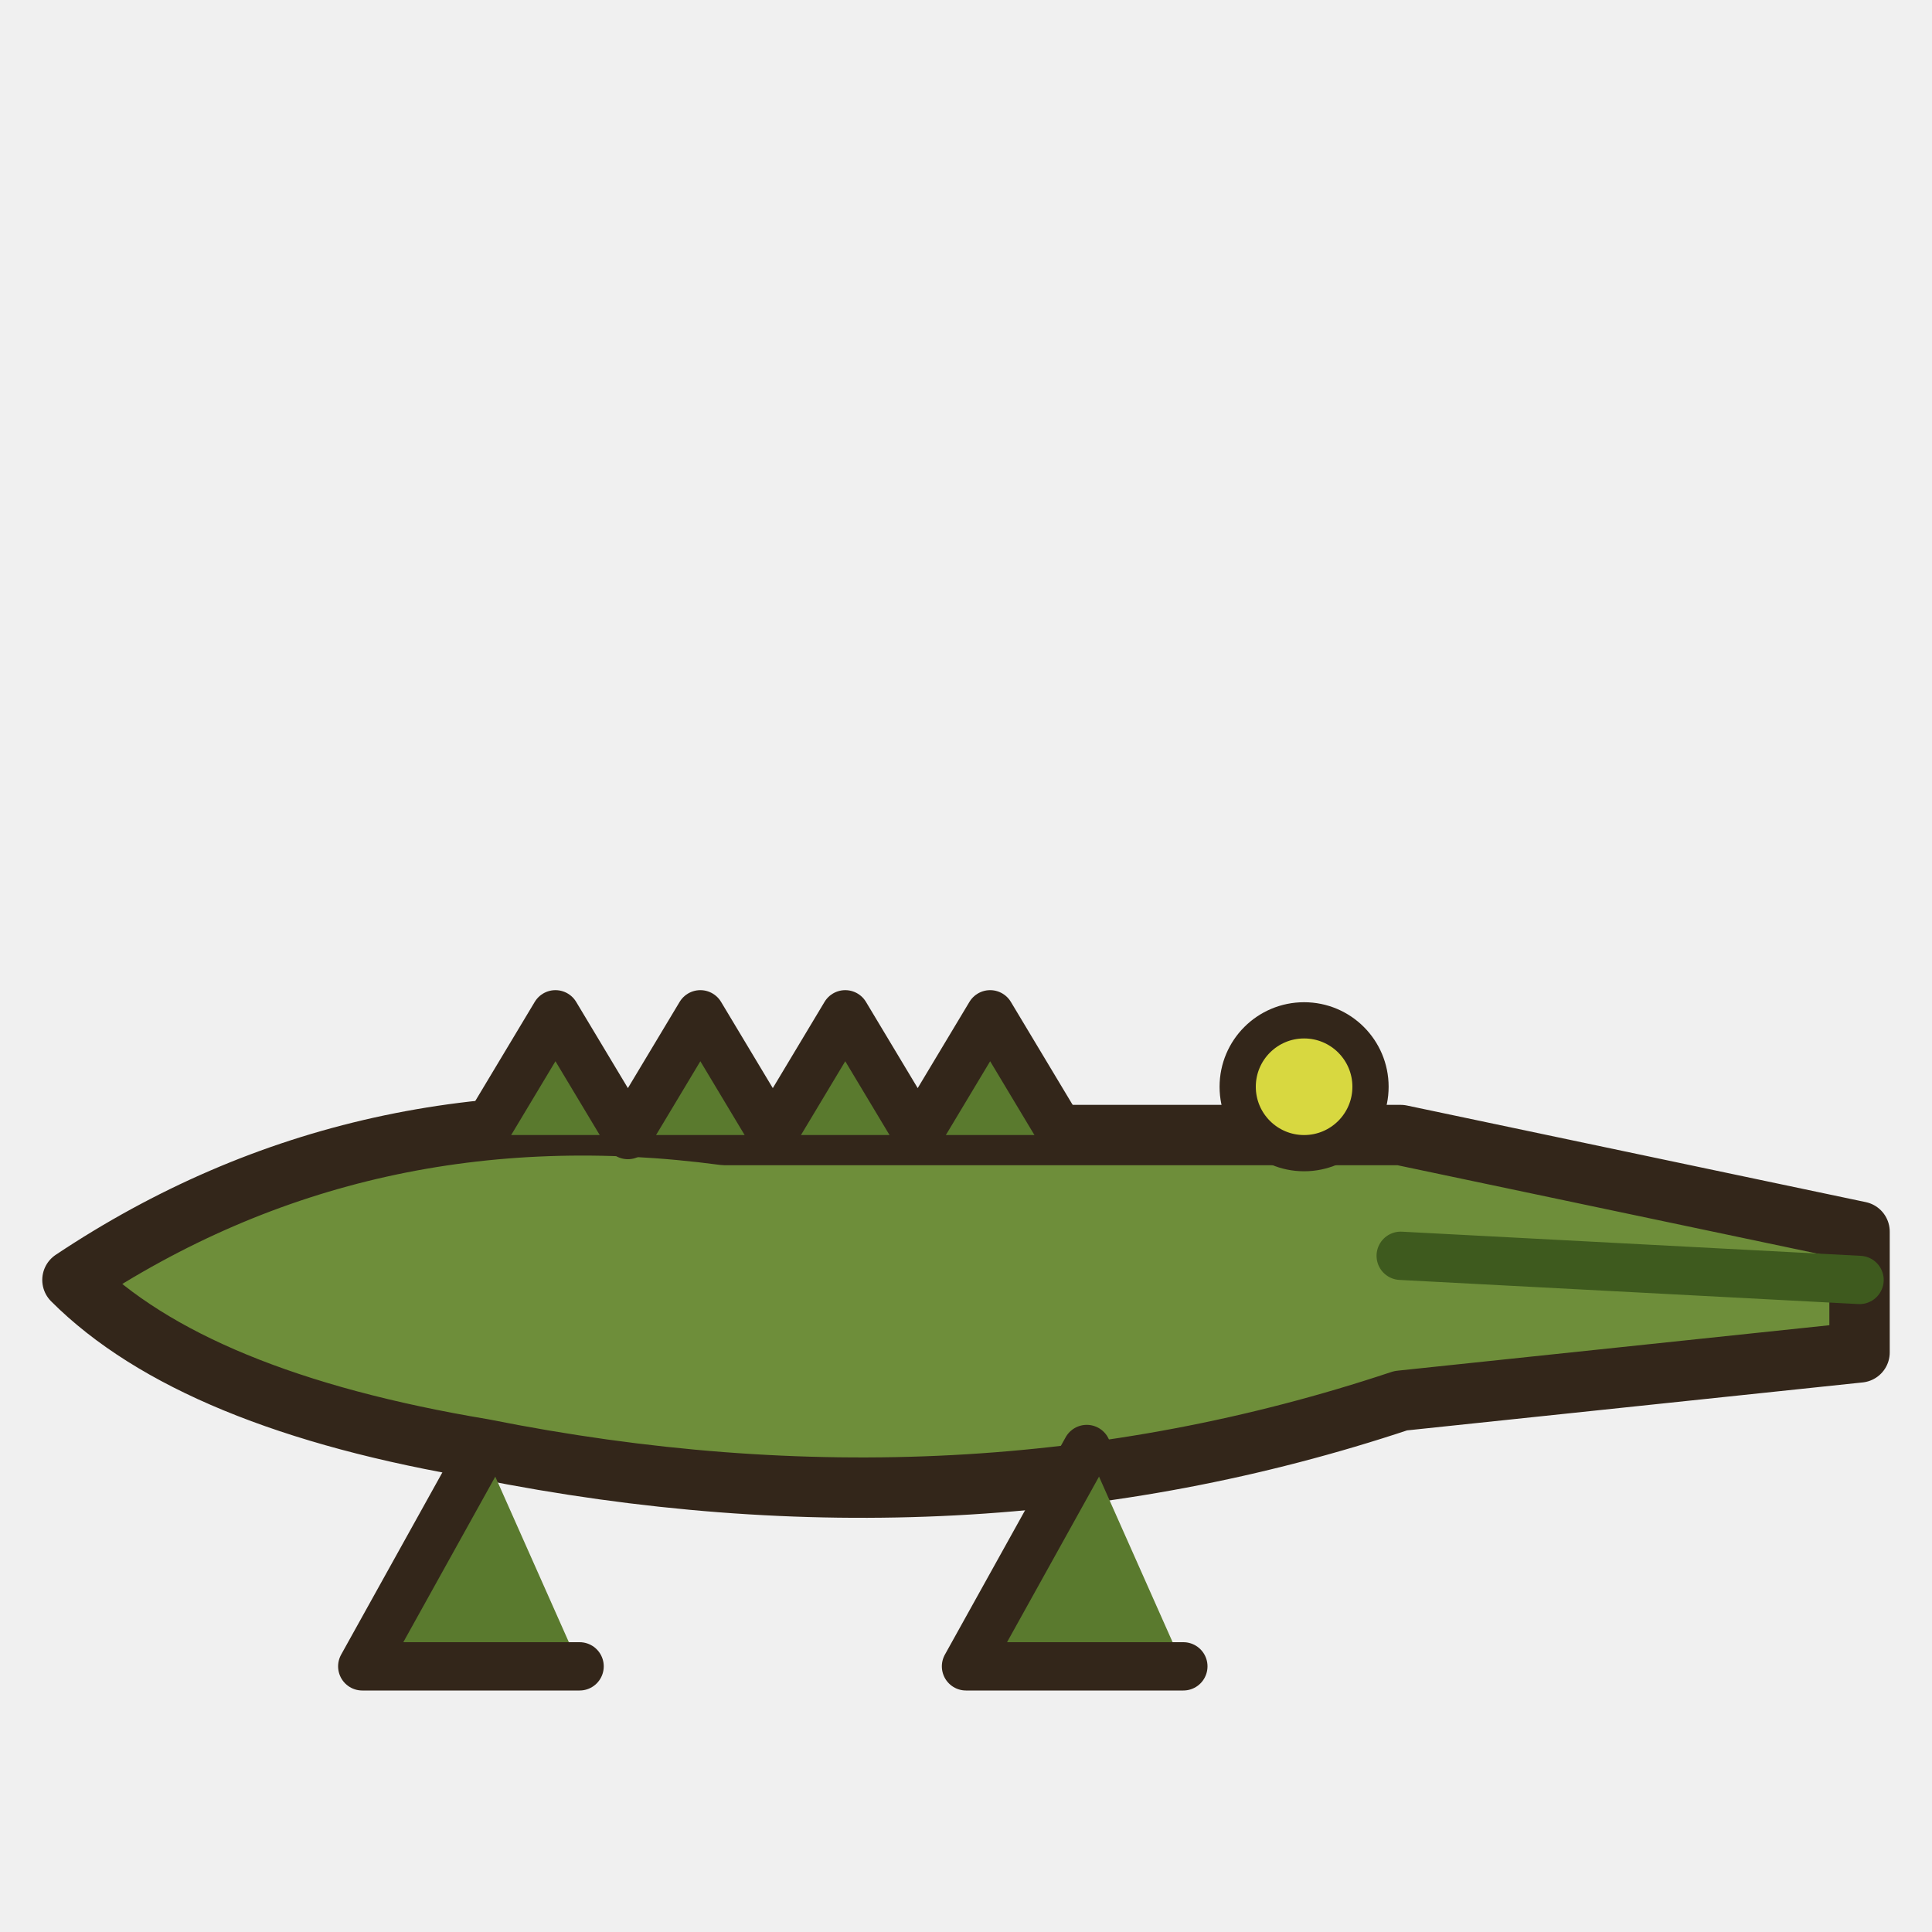
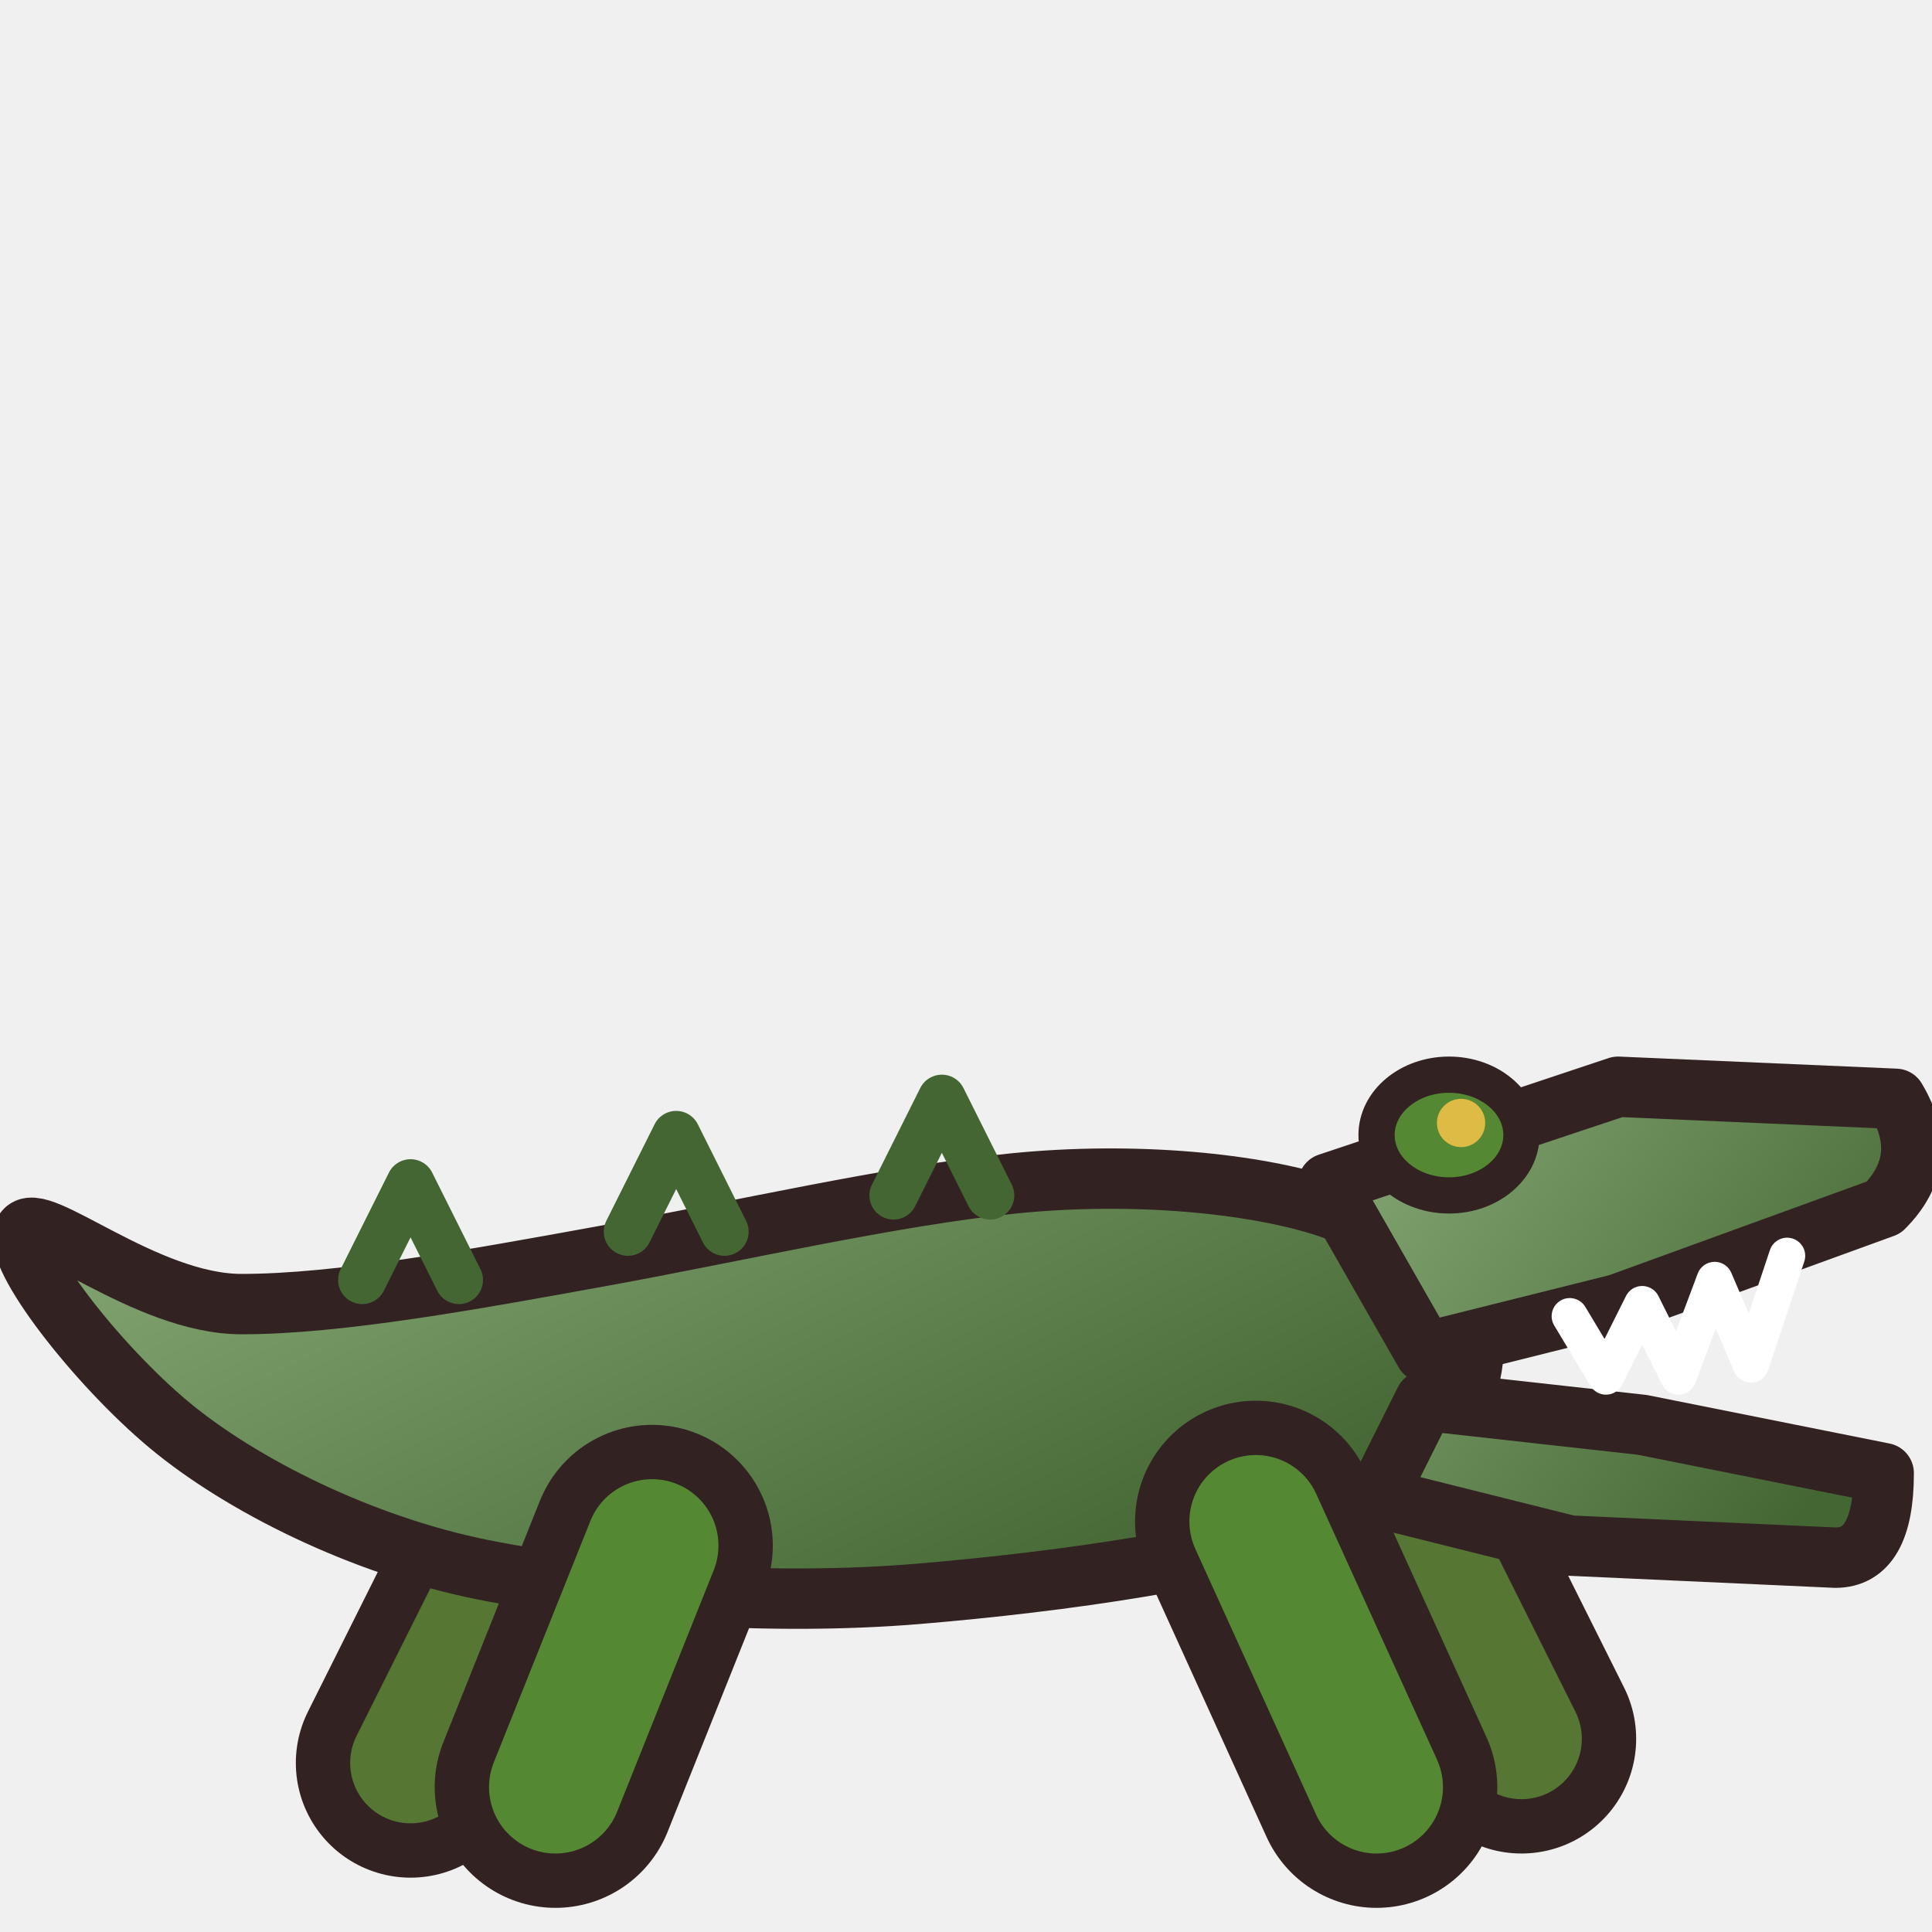
<svg xmlns="http://www.w3.org/2000/svg" viewBox="0 0 16 16">
-   <g stroke="#33261a" stroke-width=".5" stroke-linejoin="round" stroke-linecap="round">
-     <path d="M.6,10.6Q3,9 6,9.4H11.6L15.4,10.2L15.4,11.2L11.6,11.6Q8,12.8 4,12Q1.6,11.6 .6,10.6Z" fill="#6e8e3a" />
-     <path d="M11.6,10.4L15.4,10.6" fill="none" stroke="#3e5a1e" stroke-width=".4" />
-     <path d="M4,9.4l.6,-1l.6,1l.6,-1l.6,1l.6,-1l.6,1l.6,-1l.6,1" fill="#5a7a2e" stroke-width=".4" />
-     <path d="M4,12L3,13.8H4.8" fill="#5a7a2e" stroke-width=".4" />
-     <path d="M9,12L8,13.8H9.8" fill="#5a7a2e" stroke-width=".4" />
-     <circle cx="10.8" cy="9" r=".55" fill="#d8d840" stroke-width=".3" />
+   <defs>
+     <linearGradient id="g0" y2=".6">
+       <stop stop-color="#8a7" />
+       <stop offset="1" stop-color="#463" />
+     </linearGradient>
+     <path id="p0" d="M11.6,12.4l1,2M4.4,12.6l-1,2" />
+     <path id="p1" d="M10.4,12.6l1,2.2m-6-2l-.8,2" />
+   </defs>
+   <g stroke="#322" stroke-width=".5" stroke-linejoin="round" stroke-linecap="round">
+     <use href="#p0" fill="none" stroke-width="1.9" />
+     <use href="#p0" fill="none" stroke="#573" stroke-width="1" />
+     <path d="M.2,10.2c.1-.2 1,.6 1.8,.6 .8,0 1.9-.2 3-.4 1.1-.2 2.4-.5 3.4-.6 1-.1 2,0 2.6,.2 .6,.2 1.2,.8 1.2,1.2 0,.4-.4,1.1-1.2,1.4-.8,.3-2.2,.5-3.4,.6C6.4,13.3 5,13.2 4,13c-1-.2-2-.7-2.6-1.2-.6-.5-1.3-1.4-1.2-1.6Z" fill="url(#g0)" />
+     <path d="M11,9.8 13.4,9l2.3,.1q.3,.5-.1,.9l-2.2,.8-1.6,.4Zm.8,1.8l1.8,.2 2,.4q0,.7-.4,.7L13,12.8l-1.6-.4Z" fill="url(#g0)" />
+     <path d="M13,10.9l.3,.5 .3-.6 .3,.6 .3-.8 .3,.7 .3-.9" fill="none" stroke="#fff" stroke-width=".3" />
+     <path d="M3,10.6l.4-.8 .4,.8m1.4-.4l.4-.8 .4,.8m1.4-.3l.4-.8 .4,.8" fill="none" stroke="#463" stroke-width=".4" />
+     <ellipse cx="12" cy="9.4" rx=".6" ry=".5" fill="#583" stroke-width=".3" />
+     <circle cx="12.1" cy="9.3" r=".2" fill="#db4" stroke="none" />
+     <use href="#p1" fill="none" stroke-width="2" />
+     <use href="#p1" fill="none" stroke="#583" stroke-width="1.1" />
  </g>
</svg>
